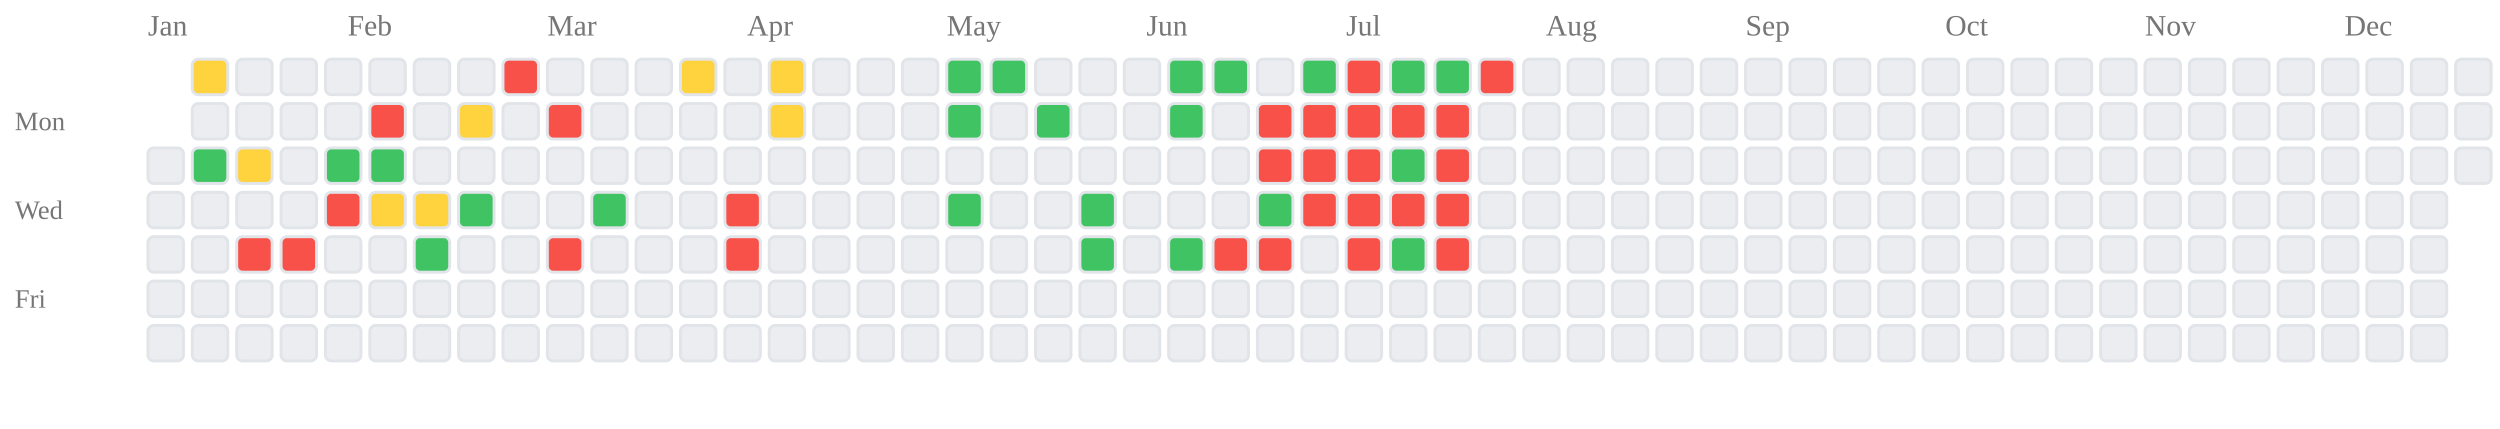
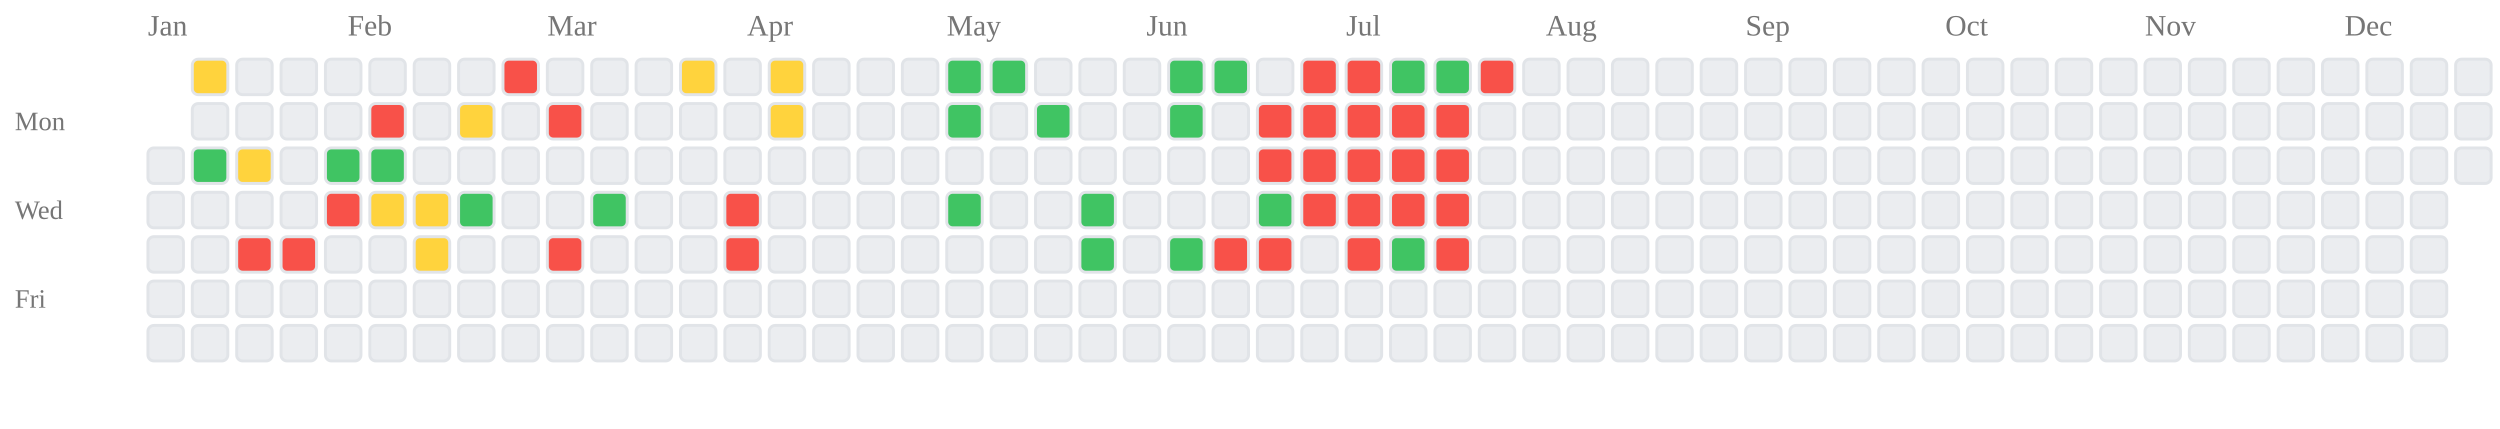
<svg xmlns="http://www.w3.org/2000/svg" width="845" height="145">
  <style>
        .month { font-size: 10px; fill: #767676; }
        .day { font-size: 9px; fill: #767676; }
        .cell { stroke: #e1e4e8; stroke-width: 1; }
        .cell-profit { fill: #40c463; }
        .cell-loss { fill: #f85149; }
        .cell-breakeven { fill: #ffd33d; }
        .cell-empty { fill: #ebedf0; }
    </style>
  <text x="50.0" y="12" class="month">Jan</text>
  <text x="117.5" y="12" class="month">Feb</text>
  <text x="185.0" y="12" class="month">Mar</text>
  <text x="252.5" y="12" class="month">Apr</text>
  <text x="320.0" y="12" class="month">May</text>
  <text x="387.5" y="12" class="month">Jun</text>
  <text x="455.0" y="12" class="month">Jul</text>
  <text x="522.5" y="12" class="month">Aug</text>
  <text x="590.0" y="12" class="month">Sep</text>
  <text x="657.5" y="12" class="month">Oct</text>
  <text x="725.0" y="12" class="month">Nov</text>
  <text x="792.5" y="12" class="month">Dec</text>
  <text x="5" y="44" class="day">Mon</text>
  <text x="5" y="74" class="day">Wed</text>
  <text x="5" y="104" class="day">Fri</text>
  <rect x="50" y="50" width="12" height="12" class="cell cell-empty" rx="2" ry="2" />
  <rect x="50" y="65" width="12" height="12" class="cell cell-empty" rx="2" ry="2" />
  <rect x="50" y="80" width="12" height="12" class="cell cell-empty" rx="2" ry="2" />
  <rect x="50" y="95" width="12" height="12" class="cell cell-empty" rx="2" ry="2" />
  <rect x="50" y="110" width="12" height="12" class="cell cell-empty" rx="2" ry="2" />
  <rect x="65" y="20" width="12" height="12" class="cell cell-breakeven" rx="2" ry="2" />
  <rect x="65" y="35" width="12" height="12" class="cell cell-empty" rx="2" ry="2" />
  <rect x="65" y="50" width="12" height="12" class="cell cell-profit" rx="2" ry="2" />
  <rect x="65" y="65" width="12" height="12" class="cell cell-empty" rx="2" ry="2" />
  <rect x="65" y="80" width="12" height="12" class="cell cell-empty" rx="2" ry="2" />
  <rect x="65" y="95" width="12" height="12" class="cell cell-empty" rx="2" ry="2" />
  <rect x="65" y="110" width="12" height="12" class="cell cell-empty" rx="2" ry="2" />
  <rect x="80" y="20" width="12" height="12" class="cell cell-empty" rx="2" ry="2" />
  <rect x="80" y="35" width="12" height="12" class="cell cell-empty" rx="2" ry="2" />
  <rect x="80" y="50" width="12" height="12" class="cell cell-breakeven" rx="2" ry="2" />
  <rect x="80" y="65" width="12" height="12" class="cell cell-empty" rx="2" ry="2" />
  <rect x="80" y="80" width="12" height="12" class="cell cell-loss" rx="2" ry="2" />
  <rect x="80" y="95" width="12" height="12" class="cell cell-empty" rx="2" ry="2" />
  <rect x="80" y="110" width="12" height="12" class="cell cell-empty" rx="2" ry="2" />
  <rect x="95" y="20" width="12" height="12" class="cell cell-empty" rx="2" ry="2" />
  <rect x="95" y="35" width="12" height="12" class="cell cell-empty" rx="2" ry="2" />
  <rect x="95" y="50" width="12" height="12" class="cell cell-empty" rx="2" ry="2" />
  <rect x="95" y="65" width="12" height="12" class="cell cell-empty" rx="2" ry="2" />
  <rect x="95" y="80" width="12" height="12" class="cell cell-loss" rx="2" ry="2" />
  <rect x="95" y="95" width="12" height="12" class="cell cell-empty" rx="2" ry="2" />
  <rect x="95" y="110" width="12" height="12" class="cell cell-empty" rx="2" ry="2" />
  <rect x="110" y="20" width="12" height="12" class="cell cell-empty" rx="2" ry="2" />
  <rect x="110" y="35" width="12" height="12" class="cell cell-empty" rx="2" ry="2" />
  <rect x="110" y="50" width="12" height="12" class="cell cell-profit" rx="2" ry="2" />
  <rect x="110" y="65" width="12" height="12" class="cell cell-loss" rx="2" ry="2" />
  <rect x="110" y="80" width="12" height="12" class="cell cell-empty" rx="2" ry="2" />
  <rect x="110" y="95" width="12" height="12" class="cell cell-empty" rx="2" ry="2" />
  <rect x="110" y="110" width="12" height="12" class="cell cell-empty" rx="2" ry="2" />
  <rect x="125" y="20" width="12" height="12" class="cell cell-empty" rx="2" ry="2" />
  <rect x="125" y="35" width="12" height="12" class="cell cell-loss" rx="2" ry="2" />
  <rect x="125" y="50" width="12" height="12" class="cell cell-profit" rx="2" ry="2" />
  <rect x="125" y="65" width="12" height="12" class="cell cell-breakeven" rx="2" ry="2" />
  <rect x="125" y="80" width="12" height="12" class="cell cell-empty" rx="2" ry="2" />
  <rect x="125" y="95" width="12" height="12" class="cell cell-empty" rx="2" ry="2" />
  <rect x="125" y="110" width="12" height="12" class="cell cell-empty" rx="2" ry="2" />
  <rect x="140" y="20" width="12" height="12" class="cell cell-empty" rx="2" ry="2" />
  <rect x="140" y="35" width="12" height="12" class="cell cell-empty" rx="2" ry="2" />
  <rect x="140" y="50" width="12" height="12" class="cell cell-empty" rx="2" ry="2" />
  <rect x="140" y="65" width="12" height="12" class="cell cell-breakeven" rx="2" ry="2" />
-   <rect x="140" y="80" width="12" height="12" class="cell cell-profit" rx="2" ry="2" />
+   <rect x="140" y="80" width="12" height="12" class="cell cell-breakeven" rx="2" ry="2" />
  <rect x="140" y="95" width="12" height="12" class="cell cell-empty" rx="2" ry="2" />
  <rect x="140" y="110" width="12" height="12" class="cell cell-empty" rx="2" ry="2" />
  <rect x="155" y="20" width="12" height="12" class="cell cell-empty" rx="2" ry="2" />
  <rect x="155" y="35" width="12" height="12" class="cell cell-breakeven" rx="2" ry="2" />
  <rect x="155" y="50" width="12" height="12" class="cell cell-empty" rx="2" ry="2" />
  <rect x="155" y="65" width="12" height="12" class="cell cell-profit" rx="2" ry="2" />
  <rect x="155" y="80" width="12" height="12" class="cell cell-empty" rx="2" ry="2" />
  <rect x="155" y="95" width="12" height="12" class="cell cell-empty" rx="2" ry="2" />
  <rect x="155" y="110" width="12" height="12" class="cell cell-empty" rx="2" ry="2" />
  <rect x="170" y="20" width="12" height="12" class="cell cell-loss" rx="2" ry="2" />
  <rect x="170" y="35" width="12" height="12" class="cell cell-empty" rx="2" ry="2" />
  <rect x="170" y="50" width="12" height="12" class="cell cell-empty" rx="2" ry="2" />
  <rect x="170" y="65" width="12" height="12" class="cell cell-empty" rx="2" ry="2" />
  <rect x="170" y="80" width="12" height="12" class="cell cell-empty" rx="2" ry="2" />
  <rect x="170" y="95" width="12" height="12" class="cell cell-empty" rx="2" ry="2" />
  <rect x="170" y="110" width="12" height="12" class="cell cell-empty" rx="2" ry="2" />
  <rect x="185" y="20" width="12" height="12" class="cell cell-empty" rx="2" ry="2" />
  <rect x="185" y="35" width="12" height="12" class="cell cell-loss" rx="2" ry="2" />
  <rect x="185" y="50" width="12" height="12" class="cell cell-empty" rx="2" ry="2" />
  <rect x="185" y="65" width="12" height="12" class="cell cell-empty" rx="2" ry="2" />
  <rect x="185" y="80" width="12" height="12" class="cell cell-loss" rx="2" ry="2" />
  <rect x="185" y="95" width="12" height="12" class="cell cell-empty" rx="2" ry="2" />
  <rect x="185" y="110" width="12" height="12" class="cell cell-empty" rx="2" ry="2" />
  <rect x="200" y="20" width="12" height="12" class="cell cell-empty" rx="2" ry="2" />
  <rect x="200" y="35" width="12" height="12" class="cell cell-empty" rx="2" ry="2" />
  <rect x="200" y="50" width="12" height="12" class="cell cell-empty" rx="2" ry="2" />
  <rect x="200" y="65" width="12" height="12" class="cell cell-profit" rx="2" ry="2" />
  <rect x="200" y="80" width="12" height="12" class="cell cell-empty" rx="2" ry="2" />
  <rect x="200" y="95" width="12" height="12" class="cell cell-empty" rx="2" ry="2" />
  <rect x="200" y="110" width="12" height="12" class="cell cell-empty" rx="2" ry="2" />
  <rect x="215" y="20" width="12" height="12" class="cell cell-empty" rx="2" ry="2" />
  <rect x="215" y="35" width="12" height="12" class="cell cell-empty" rx="2" ry="2" />
  <rect x="215" y="50" width="12" height="12" class="cell cell-empty" rx="2" ry="2" />
  <rect x="215" y="65" width="12" height="12" class="cell cell-empty" rx="2" ry="2" />
  <rect x="215" y="80" width="12" height="12" class="cell cell-empty" rx="2" ry="2" />
  <rect x="215" y="95" width="12" height="12" class="cell cell-empty" rx="2" ry="2" />
  <rect x="215" y="110" width="12" height="12" class="cell cell-empty" rx="2" ry="2" />
  <rect x="230" y="20" width="12" height="12" class="cell cell-breakeven" rx="2" ry="2" />
  <rect x="230" y="35" width="12" height="12" class="cell cell-empty" rx="2" ry="2" />
  <rect x="230" y="50" width="12" height="12" class="cell cell-empty" rx="2" ry="2" />
  <rect x="230" y="65" width="12" height="12" class="cell cell-empty" rx="2" ry="2" />
  <rect x="230" y="80" width="12" height="12" class="cell cell-empty" rx="2" ry="2" />
  <rect x="230" y="95" width="12" height="12" class="cell cell-empty" rx="2" ry="2" />
  <rect x="230" y="110" width="12" height="12" class="cell cell-empty" rx="2" ry="2" />
  <rect x="245" y="20" width="12" height="12" class="cell cell-empty" rx="2" ry="2" />
  <rect x="245" y="35" width="12" height="12" class="cell cell-empty" rx="2" ry="2" />
  <rect x="245" y="50" width="12" height="12" class="cell cell-empty" rx="2" ry="2" />
  <rect x="245" y="65" width="12" height="12" class="cell cell-loss" rx="2" ry="2" />
  <rect x="245" y="80" width="12" height="12" class="cell cell-loss" rx="2" ry="2" />
  <rect x="245" y="95" width="12" height="12" class="cell cell-empty" rx="2" ry="2" />
  <rect x="245" y="110" width="12" height="12" class="cell cell-empty" rx="2" ry="2" />
  <rect x="260" y="20" width="12" height="12" class="cell cell-breakeven" rx="2" ry="2" />
  <rect x="260" y="35" width="12" height="12" class="cell cell-breakeven" rx="2" ry="2" />
  <rect x="260" y="50" width="12" height="12" class="cell cell-empty" rx="2" ry="2" />
  <rect x="260" y="65" width="12" height="12" class="cell cell-empty" rx="2" ry="2" />
  <rect x="260" y="80" width="12" height="12" class="cell cell-empty" rx="2" ry="2" />
  <rect x="260" y="95" width="12" height="12" class="cell cell-empty" rx="2" ry="2" />
  <rect x="260" y="110" width="12" height="12" class="cell cell-empty" rx="2" ry="2" />
  <rect x="275" y="20" width="12" height="12" class="cell cell-empty" rx="2" ry="2" />
  <rect x="275" y="35" width="12" height="12" class="cell cell-empty" rx="2" ry="2" />
  <rect x="275" y="50" width="12" height="12" class="cell cell-empty" rx="2" ry="2" />
  <rect x="275" y="65" width="12" height="12" class="cell cell-empty" rx="2" ry="2" />
  <rect x="275" y="80" width="12" height="12" class="cell cell-empty" rx="2" ry="2" />
  <rect x="275" y="95" width="12" height="12" class="cell cell-empty" rx="2" ry="2" />
  <rect x="275" y="110" width="12" height="12" class="cell cell-empty" rx="2" ry="2" />
  <rect x="290" y="20" width="12" height="12" class="cell cell-empty" rx="2" ry="2" />
  <rect x="290" y="35" width="12" height="12" class="cell cell-empty" rx="2" ry="2" />
  <rect x="290" y="50" width="12" height="12" class="cell cell-empty" rx="2" ry="2" />
  <rect x="290" y="65" width="12" height="12" class="cell cell-empty" rx="2" ry="2" />
  <rect x="290" y="80" width="12" height="12" class="cell cell-empty" rx="2" ry="2" />
  <rect x="290" y="95" width="12" height="12" class="cell cell-empty" rx="2" ry="2" />
  <rect x="290" y="110" width="12" height="12" class="cell cell-empty" rx="2" ry="2" />
  <rect x="305" y="20" width="12" height="12" class="cell cell-empty" rx="2" ry="2" />
  <rect x="305" y="35" width="12" height="12" class="cell cell-empty" rx="2" ry="2" />
  <rect x="305" y="50" width="12" height="12" class="cell cell-empty" rx="2" ry="2" />
  <rect x="305" y="65" width="12" height="12" class="cell cell-empty" rx="2" ry="2" />
  <rect x="305" y="80" width="12" height="12" class="cell cell-empty" rx="2" ry="2" />
  <rect x="305" y="95" width="12" height="12" class="cell cell-empty" rx="2" ry="2" />
  <rect x="305" y="110" width="12" height="12" class="cell cell-empty" rx="2" ry="2" />
  <rect x="320" y="20" width="12" height="12" class="cell cell-profit" rx="2" ry="2" />
  <rect x="320" y="35" width="12" height="12" class="cell cell-profit" rx="2" ry="2" />
  <rect x="320" y="50" width="12" height="12" class="cell cell-empty" rx="2" ry="2" />
  <rect x="320" y="65" width="12" height="12" class="cell cell-profit" rx="2" ry="2" />
  <rect x="320" y="80" width="12" height="12" class="cell cell-empty" rx="2" ry="2" />
  <rect x="320" y="95" width="12" height="12" class="cell cell-empty" rx="2" ry="2" />
  <rect x="320" y="110" width="12" height="12" class="cell cell-empty" rx="2" ry="2" />
  <rect x="335" y="20" width="12" height="12" class="cell cell-profit" rx="2" ry="2" />
  <rect x="335" y="35" width="12" height="12" class="cell cell-empty" rx="2" ry="2" />
  <rect x="335" y="50" width="12" height="12" class="cell cell-empty" rx="2" ry="2" />
  <rect x="335" y="65" width="12" height="12" class="cell cell-empty" rx="2" ry="2" />
  <rect x="335" y="80" width="12" height="12" class="cell cell-empty" rx="2" ry="2" />
  <rect x="335" y="95" width="12" height="12" class="cell cell-empty" rx="2" ry="2" />
  <rect x="335" y="110" width="12" height="12" class="cell cell-empty" rx="2" ry="2" />
  <rect x="350" y="20" width="12" height="12" class="cell cell-empty" rx="2" ry="2" />
  <rect x="350" y="35" width="12" height="12" class="cell cell-profit" rx="2" ry="2" />
  <rect x="350" y="50" width="12" height="12" class="cell cell-empty" rx="2" ry="2" />
  <rect x="350" y="65" width="12" height="12" class="cell cell-empty" rx="2" ry="2" />
  <rect x="350" y="80" width="12" height="12" class="cell cell-empty" rx="2" ry="2" />
  <rect x="350" y="95" width="12" height="12" class="cell cell-empty" rx="2" ry="2" />
  <rect x="350" y="110" width="12" height="12" class="cell cell-empty" rx="2" ry="2" />
  <rect x="365" y="20" width="12" height="12" class="cell cell-empty" rx="2" ry="2" />
  <rect x="365" y="35" width="12" height="12" class="cell cell-empty" rx="2" ry="2" />
  <rect x="365" y="50" width="12" height="12" class="cell cell-empty" rx="2" ry="2" />
  <rect x="365" y="65" width="12" height="12" class="cell cell-profit" rx="2" ry="2" />
  <rect x="365" y="80" width="12" height="12" class="cell cell-profit" rx="2" ry="2" />
  <rect x="365" y="95" width="12" height="12" class="cell cell-empty" rx="2" ry="2" />
  <rect x="365" y="110" width="12" height="12" class="cell cell-empty" rx="2" ry="2" />
  <rect x="380" y="20" width="12" height="12" class="cell cell-empty" rx="2" ry="2" />
  <rect x="380" y="35" width="12" height="12" class="cell cell-empty" rx="2" ry="2" />
  <rect x="380" y="50" width="12" height="12" class="cell cell-empty" rx="2" ry="2" />
  <rect x="380" y="65" width="12" height="12" class="cell cell-empty" rx="2" ry="2" />
  <rect x="380" y="80" width="12" height="12" class="cell cell-empty" rx="2" ry="2" />
  <rect x="380" y="95" width="12" height="12" class="cell cell-empty" rx="2" ry="2" />
  <rect x="380" y="110" width="12" height="12" class="cell cell-empty" rx="2" ry="2" />
  <rect x="395" y="20" width="12" height="12" class="cell cell-profit" rx="2" ry="2" />
  <rect x="395" y="35" width="12" height="12" class="cell cell-profit" rx="2" ry="2" />
  <rect x="395" y="50" width="12" height="12" class="cell cell-empty" rx="2" ry="2" />
  <rect x="395" y="65" width="12" height="12" class="cell cell-empty" rx="2" ry="2" />
  <rect x="395" y="80" width="12" height="12" class="cell cell-profit" rx="2" ry="2" />
  <rect x="395" y="95" width="12" height="12" class="cell cell-empty" rx="2" ry="2" />
  <rect x="395" y="110" width="12" height="12" class="cell cell-empty" rx="2" ry="2" />
  <rect x="410" y="20" width="12" height="12" class="cell cell-profit" rx="2" ry="2" />
  <rect x="410" y="35" width="12" height="12" class="cell cell-empty" rx="2" ry="2" />
  <rect x="410" y="50" width="12" height="12" class="cell cell-empty" rx="2" ry="2" />
  <rect x="410" y="65" width="12" height="12" class="cell cell-empty" rx="2" ry="2" />
  <rect x="410" y="80" width="12" height="12" class="cell cell-loss" rx="2" ry="2" />
  <rect x="410" y="95" width="12" height="12" class="cell cell-empty" rx="2" ry="2" />
  <rect x="410" y="110" width="12" height="12" class="cell cell-empty" rx="2" ry="2" />
  <rect x="425" y="20" width="12" height="12" class="cell cell-empty" rx="2" ry="2" />
  <rect x="425" y="35" width="12" height="12" class="cell cell-loss" rx="2" ry="2" />
  <rect x="425" y="50" width="12" height="12" class="cell cell-loss" rx="2" ry="2" />
  <rect x="425" y="65" width="12" height="12" class="cell cell-profit" rx="2" ry="2" />
  <rect x="425" y="80" width="12" height="12" class="cell cell-loss" rx="2" ry="2" />
  <rect x="425" y="95" width="12" height="12" class="cell cell-empty" rx="2" ry="2" />
  <rect x="425" y="110" width="12" height="12" class="cell cell-empty" rx="2" ry="2" />
-   <rect x="440" y="20" width="12" height="12" class="cell cell-profit" rx="2" ry="2" />
+   <rect x="440" y="20" width="12" height="12" class="cell cell-loss" rx="2" ry="2" />
  <rect x="440" y="35" width="12" height="12" class="cell cell-loss" rx="2" ry="2" />
  <rect x="440" y="50" width="12" height="12" class="cell cell-loss" rx="2" ry="2" />
  <rect x="440" y="65" width="12" height="12" class="cell cell-loss" rx="2" ry="2" />
  <rect x="440" y="80" width="12" height="12" class="cell cell-empty" rx="2" ry="2" />
  <rect x="440" y="95" width="12" height="12" class="cell cell-empty" rx="2" ry="2" />
  <rect x="440" y="110" width="12" height="12" class="cell cell-empty" rx="2" ry="2" />
  <rect x="455" y="20" width="12" height="12" class="cell cell-loss" rx="2" ry="2" />
  <rect x="455" y="35" width="12" height="12" class="cell cell-loss" rx="2" ry="2" />
  <rect x="455" y="50" width="12" height="12" class="cell cell-loss" rx="2" ry="2" />
  <rect x="455" y="65" width="12" height="12" class="cell cell-loss" rx="2" ry="2" />
  <rect x="455" y="80" width="12" height="12" class="cell cell-loss" rx="2" ry="2" />
  <rect x="455" y="95" width="12" height="12" class="cell cell-empty" rx="2" ry="2" />
  <rect x="455" y="110" width="12" height="12" class="cell cell-empty" rx="2" ry="2" />
  <rect x="470" y="20" width="12" height="12" class="cell cell-profit" rx="2" ry="2" />
  <rect x="470" y="35" width="12" height="12" class="cell cell-loss" rx="2" ry="2" />
-   <rect x="470" y="50" width="12" height="12" class="cell cell-profit" rx="2" ry="2" />
+   <rect x="470" y="50" width="12" height="12" class="cell cell-loss" rx="2" ry="2" />
  <rect x="470" y="65" width="12" height="12" class="cell cell-loss" rx="2" ry="2" />
  <rect x="470" y="80" width="12" height="12" class="cell cell-profit" rx="2" ry="2" />
  <rect x="470" y="95" width="12" height="12" class="cell cell-empty" rx="2" ry="2" />
  <rect x="470" y="110" width="12" height="12" class="cell cell-empty" rx="2" ry="2" />
  <rect x="485" y="20" width="12" height="12" class="cell cell-profit" rx="2" ry="2" />
  <rect x="485" y="35" width="12" height="12" class="cell cell-loss" rx="2" ry="2" />
  <rect x="485" y="50" width="12" height="12" class="cell cell-loss" rx="2" ry="2" />
  <rect x="485" y="65" width="12" height="12" class="cell cell-loss" rx="2" ry="2" />
  <rect x="485" y="80" width="12" height="12" class="cell cell-loss" rx="2" ry="2" />
  <rect x="485" y="95" width="12" height="12" class="cell cell-empty" rx="2" ry="2" />
  <rect x="485" y="110" width="12" height="12" class="cell cell-empty" rx="2" ry="2" />
  <rect x="500" y="20" width="12" height="12" class="cell cell-loss" rx="2" ry="2" />
  <rect x="500" y="35" width="12" height="12" class="cell cell-empty" rx="2" ry="2" />
  <rect x="500" y="50" width="12" height="12" class="cell cell-empty" rx="2" ry="2" />
  <rect x="500" y="65" width="12" height="12" class="cell cell-empty" rx="2" ry="2" />
  <rect x="500" y="80" width="12" height="12" class="cell cell-empty" rx="2" ry="2" />
  <rect x="500" y="95" width="12" height="12" class="cell cell-empty" rx="2" ry="2" />
  <rect x="500" y="110" width="12" height="12" class="cell cell-empty" rx="2" ry="2" />
  <rect x="515" y="20" width="12" height="12" class="cell cell-empty" rx="2" ry="2" />
  <rect x="515" y="35" width="12" height="12" class="cell cell-empty" rx="2" ry="2" />
  <rect x="515" y="50" width="12" height="12" class="cell cell-empty" rx="2" ry="2" />
  <rect x="515" y="65" width="12" height="12" class="cell cell-empty" rx="2" ry="2" />
  <rect x="515" y="80" width="12" height="12" class="cell cell-empty" rx="2" ry="2" />
  <rect x="515" y="95" width="12" height="12" class="cell cell-empty" rx="2" ry="2" />
  <rect x="515" y="110" width="12" height="12" class="cell cell-empty" rx="2" ry="2" />
  <rect x="530" y="20" width="12" height="12" class="cell cell-empty" rx="2" ry="2" />
  <rect x="530" y="35" width="12" height="12" class="cell cell-empty" rx="2" ry="2" />
  <rect x="530" y="50" width="12" height="12" class="cell cell-empty" rx="2" ry="2" />
  <rect x="530" y="65" width="12" height="12" class="cell cell-empty" rx="2" ry="2" />
  <rect x="530" y="80" width="12" height="12" class="cell cell-empty" rx="2" ry="2" />
  <rect x="530" y="95" width="12" height="12" class="cell cell-empty" rx="2" ry="2" />
  <rect x="530" y="110" width="12" height="12" class="cell cell-empty" rx="2" ry="2" />
  <rect x="545" y="20" width="12" height="12" class="cell cell-empty" rx="2" ry="2" />
  <rect x="545" y="35" width="12" height="12" class="cell cell-empty" rx="2" ry="2" />
  <rect x="545" y="50" width="12" height="12" class="cell cell-empty" rx="2" ry="2" />
  <rect x="545" y="65" width="12" height="12" class="cell cell-empty" rx="2" ry="2" />
  <rect x="545" y="80" width="12" height="12" class="cell cell-empty" rx="2" ry="2" />
  <rect x="545" y="95" width="12" height="12" class="cell cell-empty" rx="2" ry="2" />
  <rect x="545" y="110" width="12" height="12" class="cell cell-empty" rx="2" ry="2" />
  <rect x="560" y="20" width="12" height="12" class="cell cell-empty" rx="2" ry="2" />
  <rect x="560" y="35" width="12" height="12" class="cell cell-empty" rx="2" ry="2" />
  <rect x="560" y="50" width="12" height="12" class="cell cell-empty" rx="2" ry="2" />
  <rect x="560" y="65" width="12" height="12" class="cell cell-empty" rx="2" ry="2" />
  <rect x="560" y="80" width="12" height="12" class="cell cell-empty" rx="2" ry="2" />
  <rect x="560" y="95" width="12" height="12" class="cell cell-empty" rx="2" ry="2" />
  <rect x="560" y="110" width="12" height="12" class="cell cell-empty" rx="2" ry="2" />
  <rect x="575" y="20" width="12" height="12" class="cell cell-empty" rx="2" ry="2" />
  <rect x="575" y="35" width="12" height="12" class="cell cell-empty" rx="2" ry="2" />
  <rect x="575" y="50" width="12" height="12" class="cell cell-empty" rx="2" ry="2" />
  <rect x="575" y="65" width="12" height="12" class="cell cell-empty" rx="2" ry="2" />
  <rect x="575" y="80" width="12" height="12" class="cell cell-empty" rx="2" ry="2" />
  <rect x="575" y="95" width="12" height="12" class="cell cell-empty" rx="2" ry="2" />
  <rect x="575" y="110" width="12" height="12" class="cell cell-empty" rx="2" ry="2" />
  <rect x="590" y="20" width="12" height="12" class="cell cell-empty" rx="2" ry="2" />
  <rect x="590" y="35" width="12" height="12" class="cell cell-empty" rx="2" ry="2" />
  <rect x="590" y="50" width="12" height="12" class="cell cell-empty" rx="2" ry="2" />
  <rect x="590" y="65" width="12" height="12" class="cell cell-empty" rx="2" ry="2" />
  <rect x="590" y="80" width="12" height="12" class="cell cell-empty" rx="2" ry="2" />
  <rect x="590" y="95" width="12" height="12" class="cell cell-empty" rx="2" ry="2" />
  <rect x="590" y="110" width="12" height="12" class="cell cell-empty" rx="2" ry="2" />
  <rect x="605" y="20" width="12" height="12" class="cell cell-empty" rx="2" ry="2" />
  <rect x="605" y="35" width="12" height="12" class="cell cell-empty" rx="2" ry="2" />
  <rect x="605" y="50" width="12" height="12" class="cell cell-empty" rx="2" ry="2" />
  <rect x="605" y="65" width="12" height="12" class="cell cell-empty" rx="2" ry="2" />
  <rect x="605" y="80" width="12" height="12" class="cell cell-empty" rx="2" ry="2" />
  <rect x="605" y="95" width="12" height="12" class="cell cell-empty" rx="2" ry="2" />
  <rect x="605" y="110" width="12" height="12" class="cell cell-empty" rx="2" ry="2" />
  <rect x="620" y="20" width="12" height="12" class="cell cell-empty" rx="2" ry="2" />
  <rect x="620" y="35" width="12" height="12" class="cell cell-empty" rx="2" ry="2" />
  <rect x="620" y="50" width="12" height="12" class="cell cell-empty" rx="2" ry="2" />
  <rect x="620" y="65" width="12" height="12" class="cell cell-empty" rx="2" ry="2" />
  <rect x="620" y="80" width="12" height="12" class="cell cell-empty" rx="2" ry="2" />
  <rect x="620" y="95" width="12" height="12" class="cell cell-empty" rx="2" ry="2" />
  <rect x="620" y="110" width="12" height="12" class="cell cell-empty" rx="2" ry="2" />
  <rect x="635" y="20" width="12" height="12" class="cell cell-empty" rx="2" ry="2" />
  <rect x="635" y="35" width="12" height="12" class="cell cell-empty" rx="2" ry="2" />
  <rect x="635" y="50" width="12" height="12" class="cell cell-empty" rx="2" ry="2" />
  <rect x="635" y="65" width="12" height="12" class="cell cell-empty" rx="2" ry="2" />
  <rect x="635" y="80" width="12" height="12" class="cell cell-empty" rx="2" ry="2" />
  <rect x="635" y="95" width="12" height="12" class="cell cell-empty" rx="2" ry="2" />
  <rect x="635" y="110" width="12" height="12" class="cell cell-empty" rx="2" ry="2" />
  <rect x="650" y="20" width="12" height="12" class="cell cell-empty" rx="2" ry="2" />
  <rect x="650" y="35" width="12" height="12" class="cell cell-empty" rx="2" ry="2" />
  <rect x="650" y="50" width="12" height="12" class="cell cell-empty" rx="2" ry="2" />
  <rect x="650" y="65" width="12" height="12" class="cell cell-empty" rx="2" ry="2" />
  <rect x="650" y="80" width="12" height="12" class="cell cell-empty" rx="2" ry="2" />
  <rect x="650" y="95" width="12" height="12" class="cell cell-empty" rx="2" ry="2" />
  <rect x="650" y="110" width="12" height="12" class="cell cell-empty" rx="2" ry="2" />
  <rect x="665" y="20" width="12" height="12" class="cell cell-empty" rx="2" ry="2" />
  <rect x="665" y="35" width="12" height="12" class="cell cell-empty" rx="2" ry="2" />
  <rect x="665" y="50" width="12" height="12" class="cell cell-empty" rx="2" ry="2" />
  <rect x="665" y="65" width="12" height="12" class="cell cell-empty" rx="2" ry="2" />
  <rect x="665" y="80" width="12" height="12" class="cell cell-empty" rx="2" ry="2" />
  <rect x="665" y="95" width="12" height="12" class="cell cell-empty" rx="2" ry="2" />
  <rect x="665" y="110" width="12" height="12" class="cell cell-empty" rx="2" ry="2" />
  <rect x="680" y="20" width="12" height="12" class="cell cell-empty" rx="2" ry="2" />
  <rect x="680" y="35" width="12" height="12" class="cell cell-empty" rx="2" ry="2" />
  <rect x="680" y="50" width="12" height="12" class="cell cell-empty" rx="2" ry="2" />
  <rect x="680" y="65" width="12" height="12" class="cell cell-empty" rx="2" ry="2" />
  <rect x="680" y="80" width="12" height="12" class="cell cell-empty" rx="2" ry="2" />
  <rect x="680" y="95" width="12" height="12" class="cell cell-empty" rx="2" ry="2" />
  <rect x="680" y="110" width="12" height="12" class="cell cell-empty" rx="2" ry="2" />
  <rect x="695" y="20" width="12" height="12" class="cell cell-empty" rx="2" ry="2" />
  <rect x="695" y="35" width="12" height="12" class="cell cell-empty" rx="2" ry="2" />
  <rect x="695" y="50" width="12" height="12" class="cell cell-empty" rx="2" ry="2" />
  <rect x="695" y="65" width="12" height="12" class="cell cell-empty" rx="2" ry="2" />
  <rect x="695" y="80" width="12" height="12" class="cell cell-empty" rx="2" ry="2" />
  <rect x="695" y="95" width="12" height="12" class="cell cell-empty" rx="2" ry="2" />
  <rect x="695" y="110" width="12" height="12" class="cell cell-empty" rx="2" ry="2" />
  <rect x="710" y="20" width="12" height="12" class="cell cell-empty" rx="2" ry="2" />
  <rect x="710" y="35" width="12" height="12" class="cell cell-empty" rx="2" ry="2" />
  <rect x="710" y="50" width="12" height="12" class="cell cell-empty" rx="2" ry="2" />
  <rect x="710" y="65" width="12" height="12" class="cell cell-empty" rx="2" ry="2" />
  <rect x="710" y="80" width="12" height="12" class="cell cell-empty" rx="2" ry="2" />
  <rect x="710" y="95" width="12" height="12" class="cell cell-empty" rx="2" ry="2" />
  <rect x="710" y="110" width="12" height="12" class="cell cell-empty" rx="2" ry="2" />
  <rect x="725" y="20" width="12" height="12" class="cell cell-empty" rx="2" ry="2" />
  <rect x="725" y="35" width="12" height="12" class="cell cell-empty" rx="2" ry="2" />
  <rect x="725" y="50" width="12" height="12" class="cell cell-empty" rx="2" ry="2" />
  <rect x="725" y="65" width="12" height="12" class="cell cell-empty" rx="2" ry="2" />
  <rect x="725" y="80" width="12" height="12" class="cell cell-empty" rx="2" ry="2" />
  <rect x="725" y="95" width="12" height="12" class="cell cell-empty" rx="2" ry="2" />
  <rect x="725" y="110" width="12" height="12" class="cell cell-empty" rx="2" ry="2" />
  <rect x="740" y="20" width="12" height="12" class="cell cell-empty" rx="2" ry="2" />
  <rect x="740" y="35" width="12" height="12" class="cell cell-empty" rx="2" ry="2" />
  <rect x="740" y="50" width="12" height="12" class="cell cell-empty" rx="2" ry="2" />
  <rect x="740" y="65" width="12" height="12" class="cell cell-empty" rx="2" ry="2" />
  <rect x="740" y="80" width="12" height="12" class="cell cell-empty" rx="2" ry="2" />
  <rect x="740" y="95" width="12" height="12" class="cell cell-empty" rx="2" ry="2" />
  <rect x="740" y="110" width="12" height="12" class="cell cell-empty" rx="2" ry="2" />
  <rect x="755" y="20" width="12" height="12" class="cell cell-empty" rx="2" ry="2" />
  <rect x="755" y="35" width="12" height="12" class="cell cell-empty" rx="2" ry="2" />
  <rect x="755" y="50" width="12" height="12" class="cell cell-empty" rx="2" ry="2" />
  <rect x="755" y="65" width="12" height="12" class="cell cell-empty" rx="2" ry="2" />
  <rect x="755" y="80" width="12" height="12" class="cell cell-empty" rx="2" ry="2" />
  <rect x="755" y="95" width="12" height="12" class="cell cell-empty" rx="2" ry="2" />
  <rect x="755" y="110" width="12" height="12" class="cell cell-empty" rx="2" ry="2" />
  <rect x="770" y="20" width="12" height="12" class="cell cell-empty" rx="2" ry="2" />
  <rect x="770" y="35" width="12" height="12" class="cell cell-empty" rx="2" ry="2" />
  <rect x="770" y="50" width="12" height="12" class="cell cell-empty" rx="2" ry="2" />
  <rect x="770" y="65" width="12" height="12" class="cell cell-empty" rx="2" ry="2" />
  <rect x="770" y="80" width="12" height="12" class="cell cell-empty" rx="2" ry="2" />
  <rect x="770" y="95" width="12" height="12" class="cell cell-empty" rx="2" ry="2" />
  <rect x="770" y="110" width="12" height="12" class="cell cell-empty" rx="2" ry="2" />
  <rect x="785" y="20" width="12" height="12" class="cell cell-empty" rx="2" ry="2" />
  <rect x="785" y="35" width="12" height="12" class="cell cell-empty" rx="2" ry="2" />
  <rect x="785" y="50" width="12" height="12" class="cell cell-empty" rx="2" ry="2" />
  <rect x="785" y="65" width="12" height="12" class="cell cell-empty" rx="2" ry="2" />
  <rect x="785" y="80" width="12" height="12" class="cell cell-empty" rx="2" ry="2" />
  <rect x="785" y="95" width="12" height="12" class="cell cell-empty" rx="2" ry="2" />
  <rect x="785" y="110" width="12" height="12" class="cell cell-empty" rx="2" ry="2" />
  <rect x="800" y="20" width="12" height="12" class="cell cell-empty" rx="2" ry="2" />
  <rect x="800" y="35" width="12" height="12" class="cell cell-empty" rx="2" ry="2" />
  <rect x="800" y="50" width="12" height="12" class="cell cell-empty" rx="2" ry="2" />
  <rect x="800" y="65" width="12" height="12" class="cell cell-empty" rx="2" ry="2" />
  <rect x="800" y="80" width="12" height="12" class="cell cell-empty" rx="2" ry="2" />
  <rect x="800" y="95" width="12" height="12" class="cell cell-empty" rx="2" ry="2" />
  <rect x="800" y="110" width="12" height="12" class="cell cell-empty" rx="2" ry="2" />
  <rect x="815" y="20" width="12" height="12" class="cell cell-empty" rx="2" ry="2" />
  <rect x="815" y="35" width="12" height="12" class="cell cell-empty" rx="2" ry="2" />
  <rect x="815" y="50" width="12" height="12" class="cell cell-empty" rx="2" ry="2" />
  <rect x="815" y="65" width="12" height="12" class="cell cell-empty" rx="2" ry="2" />
  <rect x="815" y="80" width="12" height="12" class="cell cell-empty" rx="2" ry="2" />
  <rect x="815" y="95" width="12" height="12" class="cell cell-empty" rx="2" ry="2" />
  <rect x="815" y="110" width="12" height="12" class="cell cell-empty" rx="2" ry="2" />
  <rect x="830" y="20" width="12" height="12" class="cell cell-empty" rx="2" ry="2" />
  <rect x="830" y="35" width="12" height="12" class="cell cell-empty" rx="2" ry="2" />
  <rect x="830" y="50" width="12" height="12" class="cell cell-empty" rx="2" ry="2" />
</svg>
